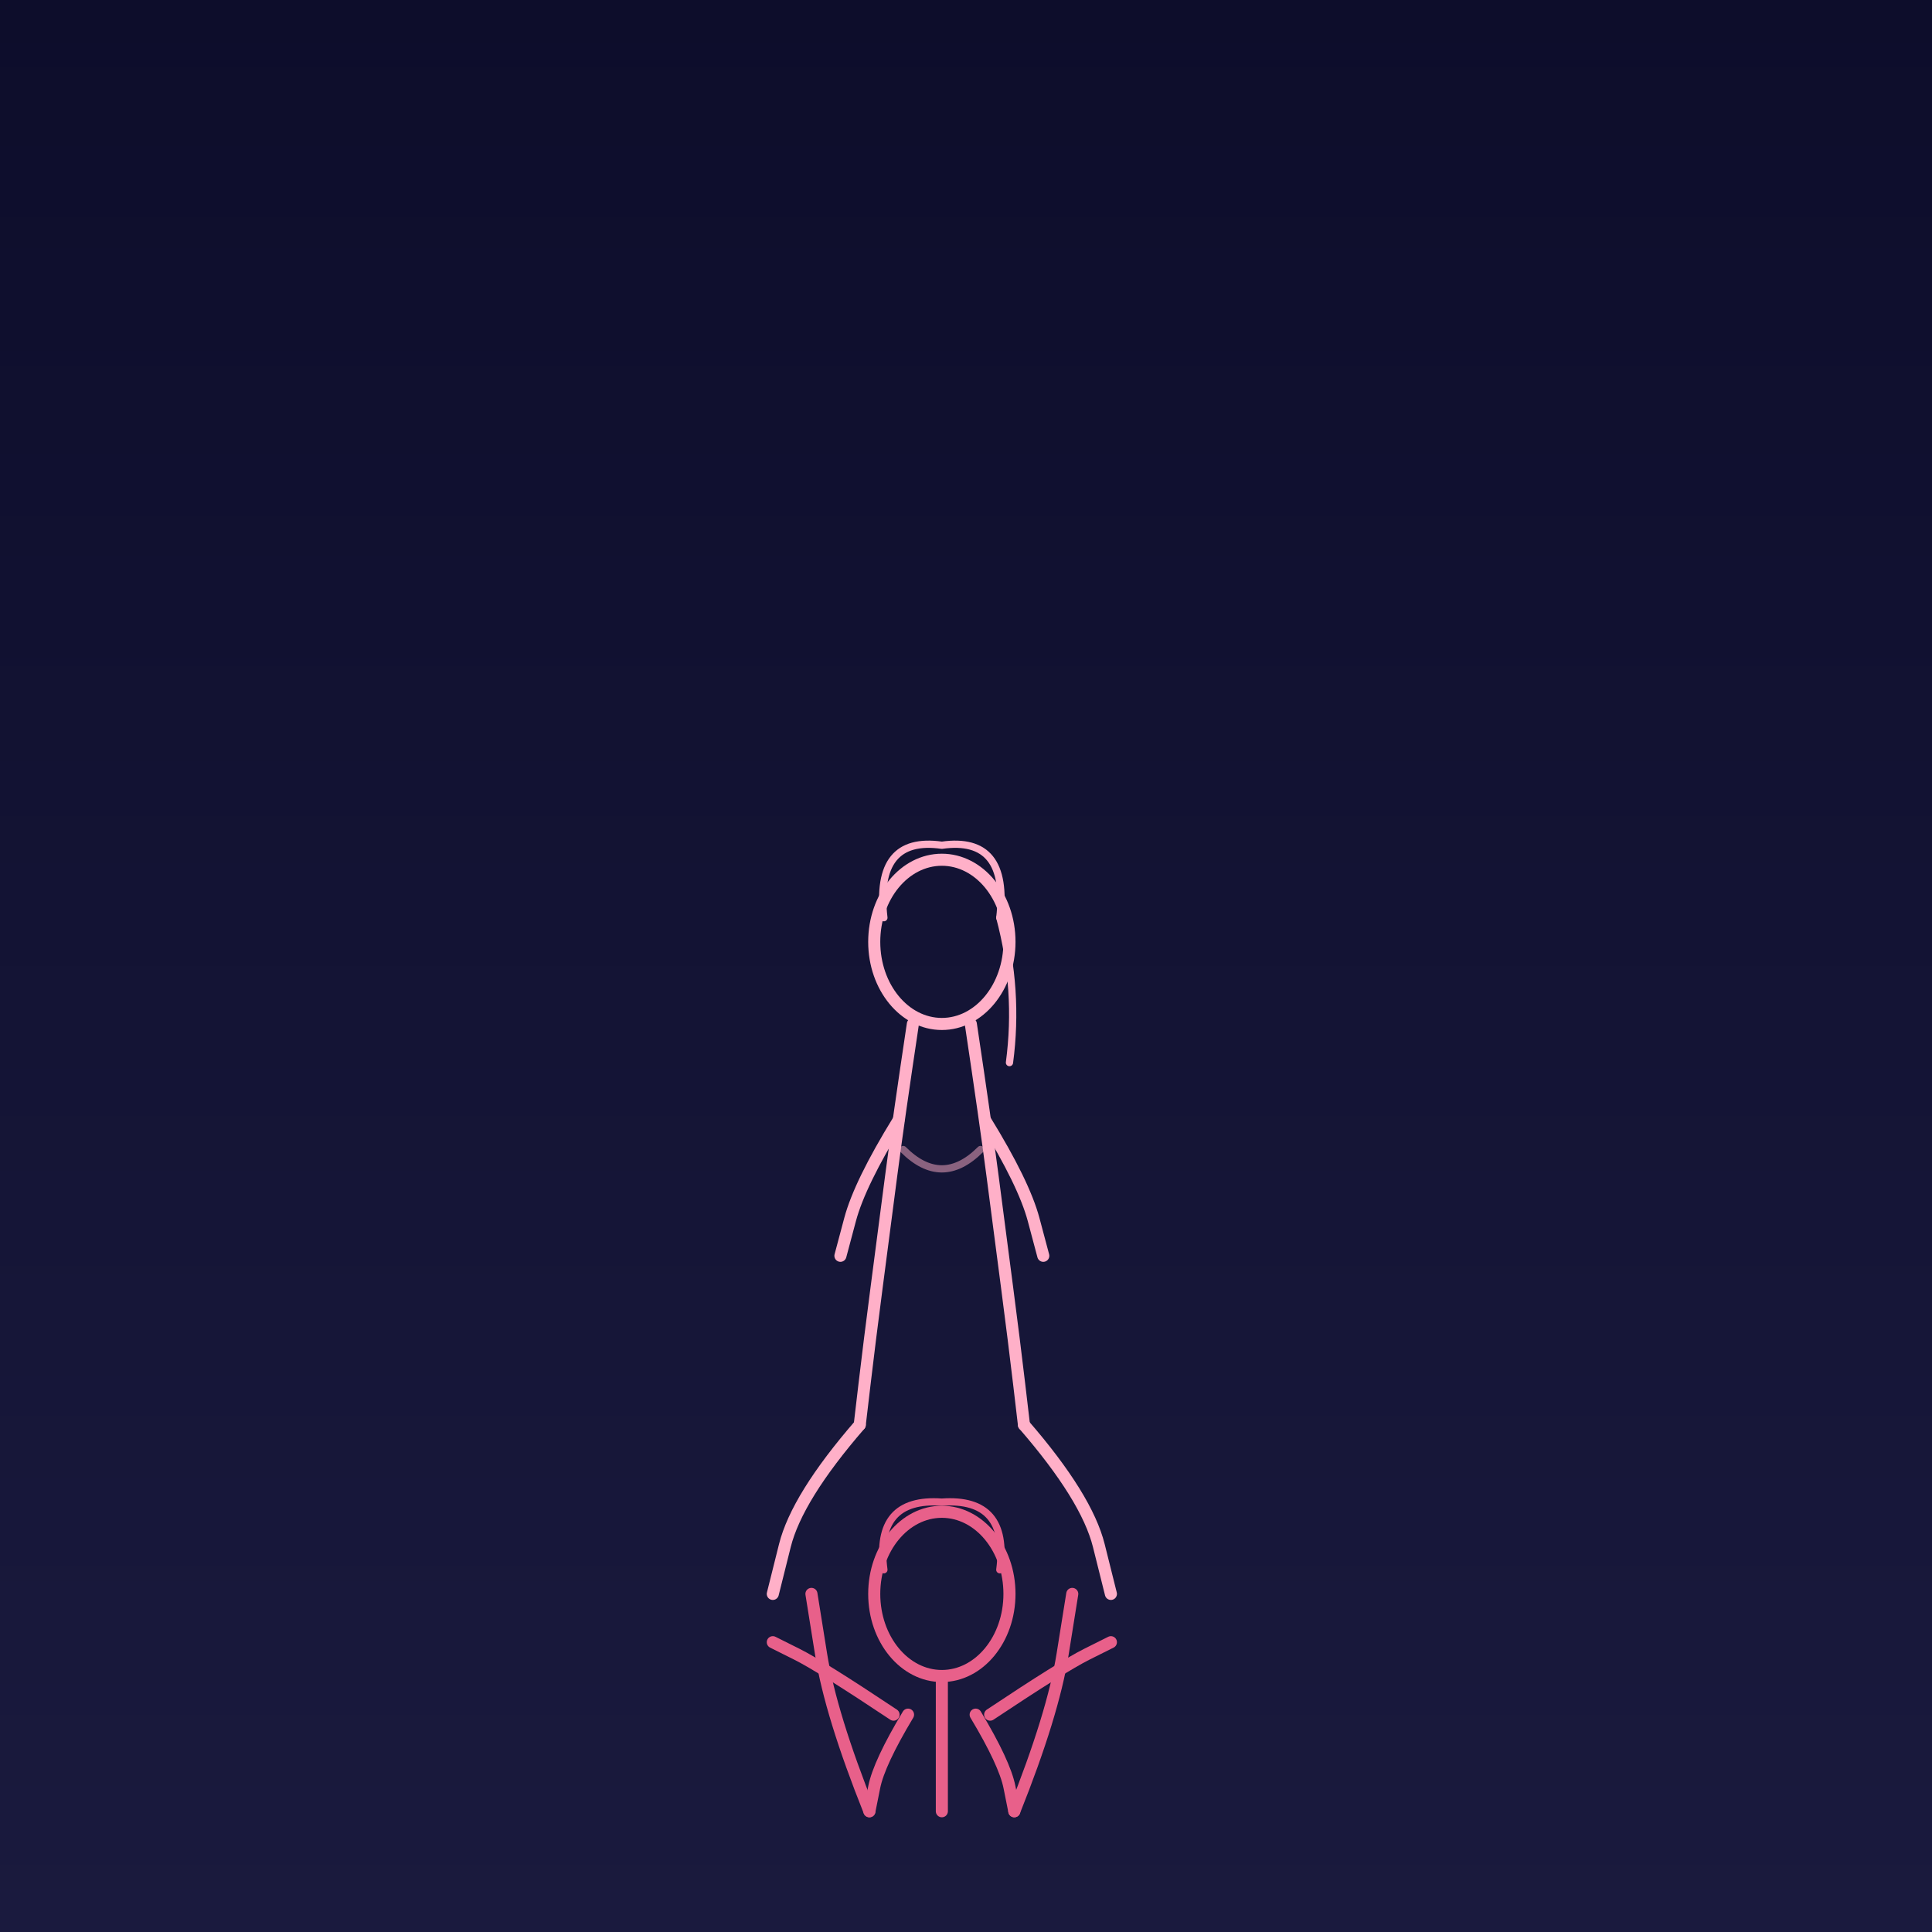
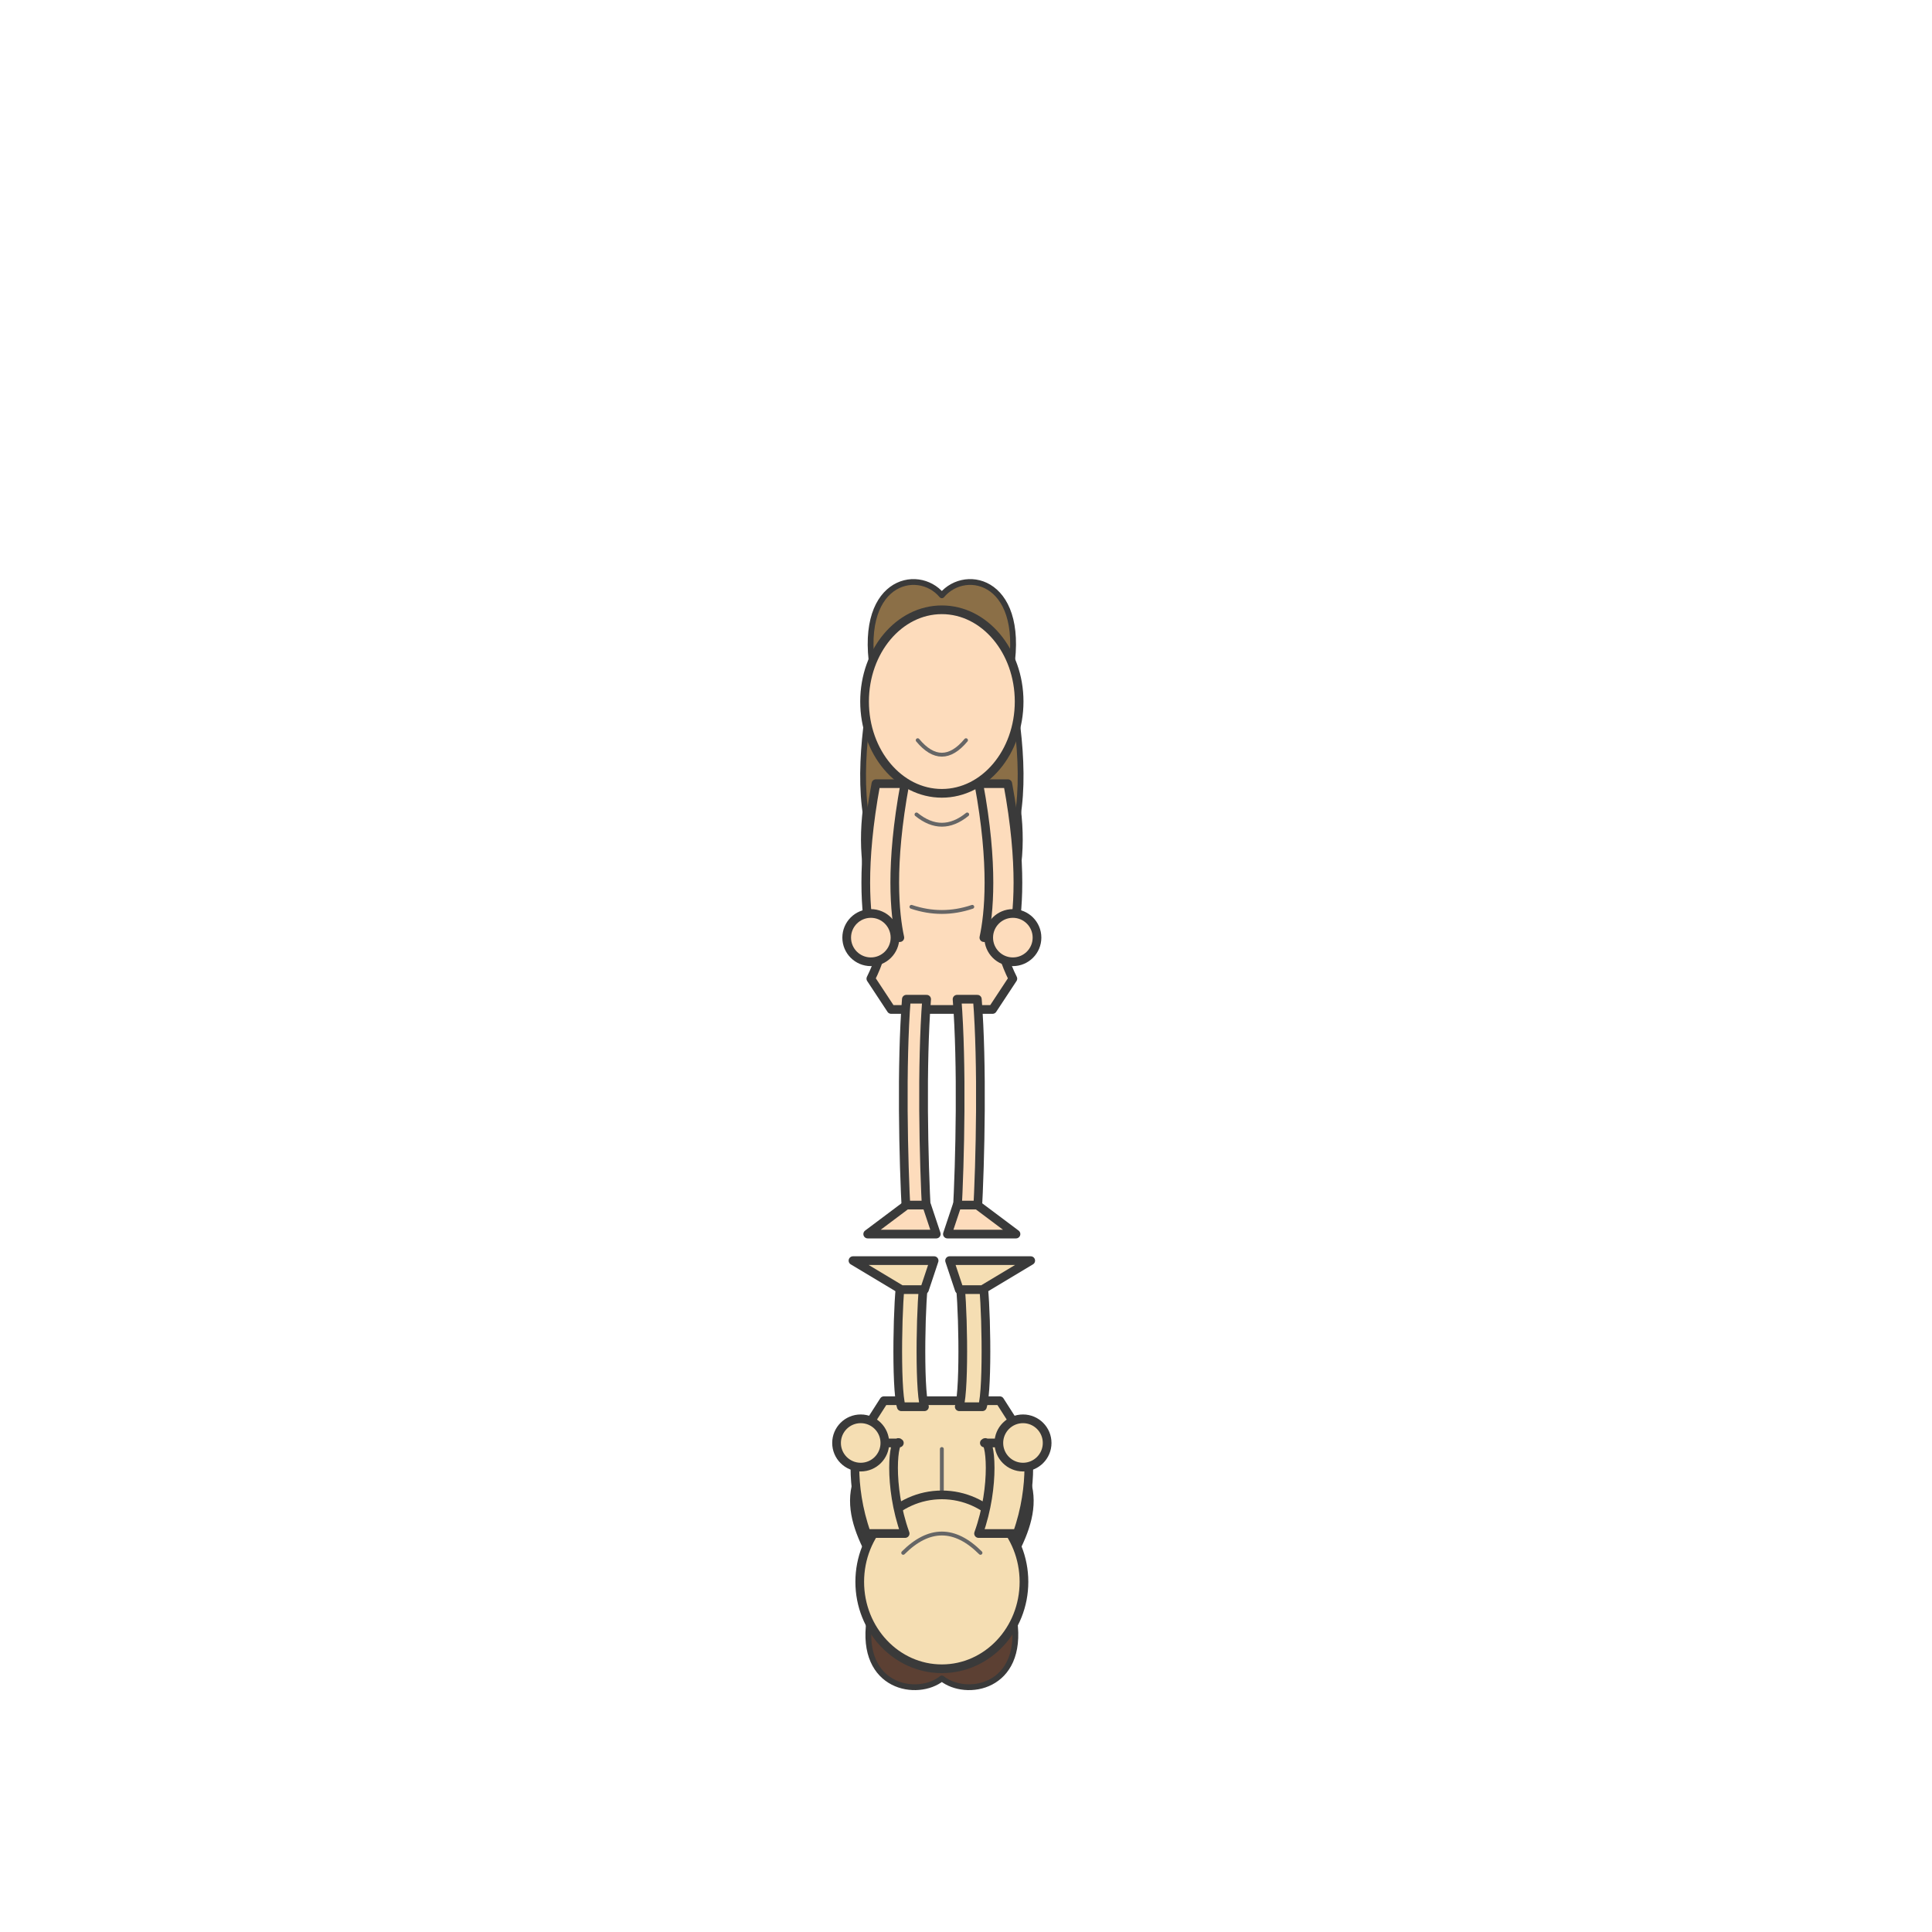
<svg xmlns="http://www.w3.org/2000/svg" viewBox="0 0 400 400" width="400" height="400">
-   <defs>
-     <linearGradient id="bg" x1="0" y1="0" x2="0" y2="1">
-       <stop offset="0%" stop-color="#0d0d2b" />
-       <stop offset="100%" stop-color="#1a1a3e" />
-     </linearGradient>
-   </defs>
-   <rect width="400" height="400" fill="url(#bg)" />
-   <ellipse cx="195" cy="330" rx="14" ry="17" fill="none" stroke="#E8608A" stroke-width="2.5" stroke-linecap="round" />
-   <path d="M183,325 Q181,310 195,311 Q209,310 207,325" fill="none" stroke="#E8608A" stroke-width="1.5" stroke-linecap="round" stroke-linejoin="round" opacity="1" />
-   <path d="M195,347 Q195,360 195.0,367.5 L195,375" fill="none" stroke="#E8608A" stroke-width="2.5" stroke-linecap="round" stroke-linejoin="round" opacity="1" />
-   <path d="M188,355 Q182,365 181.0,370.0 L180,375" fill="none" stroke="#E8608A" stroke-width="2.5" stroke-linecap="round" stroke-linejoin="round" opacity="1" />
-   <path d="M202,355 Q208,365 209.0,370.0 L210,375" fill="none" stroke="#E8608A" stroke-width="2.5" stroke-linecap="round" stroke-linejoin="round" opacity="1" />
-   <path d="M180,375 Q172,355 170.0,342.5 L168,330" fill="none" stroke="#E8608A" stroke-width="2.5" stroke-linecap="round" stroke-linejoin="round" opacity="1" />
-   <path d="M210,375 Q218,355 220.0,342.5 L222,330" fill="none" stroke="#E8608A" stroke-width="2.5" stroke-linecap="round" stroke-linejoin="round" opacity="1" />
-   <path d="M185,355 Q170,345 165.0,342.5 L160,340" fill="none" stroke="#E8608A" stroke-width="2.5" stroke-linecap="round" stroke-linejoin="round" opacity="1" />
-   <path d="M205,355 Q220,345 225.0,342.5 L230,340" fill="none" stroke="#E8608A" stroke-width="2.5" stroke-linecap="round" stroke-linejoin="round" opacity="1" />
-   <ellipse cx="195" cy="195" rx="14" ry="17" fill="none" stroke="#FFB0C8" stroke-width="2.5" stroke-linecap="round" />
-   <path d="M183,190 Q181,173 195,175 Q209,173 207,190" fill="none" stroke="#FFB0C8" stroke-width="1.5" stroke-linecap="round" stroke-linejoin="round" opacity="1" />
-   <path d="M207,190 Q211,205 209,220" fill="none" stroke="#FFB0C8" stroke-width="1.5" stroke-linecap="round" stroke-linejoin="round" opacity="1" />
-   <path d="M189,212 Q186,232 184.5,243.5 Q183,255 181.5,266.5 Q180,278 179.0,286.5 L178,295" fill="none" stroke="#FFB0C8" stroke-width="2.5" stroke-linecap="round" stroke-linejoin="round" opacity="1" />
-   <path d="M201,212 Q204,232 205.5,243.5 Q207,255 208.5,266.5 Q210,278 211.0,286.5 L212,295" fill="none" stroke="#FFB0C8" stroke-width="2.5" stroke-linecap="round" stroke-linejoin="round" opacity="1" />
-   <path d="M187,238 Q195,246 203,238" fill="none" stroke="#FFB0C8" stroke-width="1.5" stroke-linecap="round" stroke-linejoin="round" opacity="0.5" />
-   <path d="M178,295 Q165,310 162.5,320.0 L160,330" fill="none" stroke="#FFB0C8" stroke-width="2.5" stroke-linecap="round" stroke-linejoin="round" opacity="1" />
-   <path d="M212,295 Q225,310 227.5,320.0 L230,330" fill="none" stroke="#FFB0C8" stroke-width="2.5" stroke-linecap="round" stroke-linejoin="round" opacity="1" />
-   <path d="M186,232 Q178,245 176.0,252.5 L174,260" fill="none" stroke="#FFB0C8" stroke-width="2.5" stroke-linecap="round" stroke-linejoin="round" opacity="1" />
-   <path d="M204,232 Q212,245 214.0,252.5 L216,260" fill="none" stroke="#FFB0C8" stroke-width="2.5" stroke-linecap="round" stroke-linejoin="round" opacity="1" />
+   <rect width="400" height="400" fill="#FFFFFF" />
+   <path d="M181.35,158.0 C179.25,166.5 178.2,175 180.3,183.5 C184.5,189.875 183.45,196.25 180.3,202.625 L184.5,209.0 L205.5,209.0 L209.7,202.625 C206.55,196.25 205.5,189.875 209.7,183.5 C211.8,175 210.75,166.5 208.65,158.0 Z" fill="#FDDCBC" stroke="#3a3a3a" stroke-width="1.8" stroke-linecap="round" stroke-linejoin="round" />
+   <path d="M189.75,168.625 Q195,172.875 200.25,168.625" fill="none" stroke="#666666" stroke-width="0.8" stroke-linecap="round" />
+   <path d="M188.7,187.75 Q195,189.875 201.3,187.75" fill="none" stroke="#666666" stroke-width="0.8" stroke-linecap="round" />
+   <path d="M191.85,158.0 L192.48,151.625 L197.52,151.625 L198.15,158.0 Z" fill="#FDDCBC" stroke="#3a3a3a" stroke-width="1.8" stroke-linecap="round" stroke-linejoin="round" />
+   <path d="M181,140.25 C177,120.25 190,117.25 195,123.25 C200,117.25 213,120.25 209,140.25 C211,150.25 213,165.25 209,175.25 L205,170.25 C203,160.25 205,150.25 207,143.25 L183,143.25 C185,150.25 187,160.25 185,170.25 L181,175.25 C177,165.25 179,150.25 181,140.25 Z" fill="#8B6F47" stroke="#3a3a3a" stroke-width="1.2" stroke-linecap="round" stroke-linejoin="round" />
+   <ellipse cx="195" cy="145.25" rx="16" ry="19" fill="#FDDCBC" stroke="#3a3a3a" stroke-width="1.8" />
+   <path d="M190,153.25 Q195,159.25 200,153.25" fill="none" stroke="#666666" stroke-width="0.8" stroke-linecap="round" />
+   <path d="M187.65,206.875 C186.6,220.25 187.02,240.25 187.65,251.5 L191.85,251.5 C191.22,240.25 190.8,220.25 191.85,206.875 Z" fill="#FDDCBC" stroke="#3a3a3a" stroke-width="1.8" stroke-linecap="round" stroke-linejoin="round" />
+   <path d="M198.15,206.875 C199.2,220.25 198.78,240.25 198.15,251.5 L202.35,251.5 C202.98,240.25 203.4,220.25 202.35,206.875 Z" fill="#FDDCBC" stroke="#3a3a3a" stroke-width="1.8" stroke-linecap="round" stroke-linejoin="round" />
+   <path d="M187.65,249.5 L179.65,255.5 L193.85,255.5 L191.85,249.5 Z" fill="#FDDCBC" stroke="#3a3a3a" stroke-width="1.8" stroke-linecap="round" stroke-linejoin="round" />
+   <path d="M198.15,249.5 L196.15,255.5 L210.35,255.5 L202.35,249.5 Z" fill="#FDDCBC" stroke="#3a3a3a" stroke-width="1.8" stroke-linecap="round" stroke-linejoin="round" />
+   <path d="M181.35,162.25 C178.2,179.25 179.25,189.25 180.3,194.125 L186.3,194.125 C185.25,189.25 184.2,179.25 187.35,162.25 Z" fill="#FDDCBC" stroke="#3a3a3a" stroke-width="1.8" stroke-linecap="round" stroke-linejoin="round" />
+   <path d="M202.65,162.25 C205.8,179.25 204.75,189.25 203.7,194.125 L209.7,194.125 C210.75,189.25 211.8,179.25 208.65,162.25 Z" fill="#FDDCBC" stroke="#3a3a3a" stroke-width="1.8" stroke-linecap="round" stroke-linejoin="round" />
+   <ellipse cx="180.3" cy="194.125" rx="5" ry="5" fill="#FDDCBC" stroke="#3a3a3a" stroke-width="1.8" />
+   <ellipse cx="209.7" cy="194.125" rx="5" ry="5" fill="#FDDCBC" stroke="#3a3a3a" stroke-width="1.8" />
+   <g transform="rotate(180,195,310)">
+     <path d="M179.4,300.0 C177.0,305.0 175.8,310 178.2,315.0 C180.6,320.0 181.08,323.75 180.6,326.25 L183.0,330.0 L207.0,330.0 L209.4,326.25 C208.92,323.75 209.4,320.0 211.8,315.0 C214.2,310 213.0,305.0 210.6,300.0 Z" fill="#F5DEB3" stroke="#3a3a3a" stroke-width="1.8" stroke-linecap="round" stroke-linejoin="round" />
+     <path d="M186.6,305.0 Q195,307.5 203.4,305.0" fill="none" stroke="#666666" stroke-width="0.8" stroke-linecap="round" />
+     <path d="M195,310 L195,320.0" fill="none" stroke="#666666" stroke-width="0.8" stroke-linecap="round" />
+     <path d="M191.4,300.0 L192.12,296.25 L197.88,296.25 L198.6,300.0 Z" fill="#F5DEB3" stroke="#3a3a3a" stroke-width="1.8" stroke-linecap="round" stroke-linejoin="round" />
+     <path d="M180,284.5 C178,270.5 190,268.5 195,272.5 C200,268.5 212,270.5 210,284.5 C208,280.5 200,276.5 195,278.5 C190,276.5 182,280.5 180,284.5 Z" fill="#5C4033" stroke="#3a3a3a" stroke-width="1.2" stroke-linecap="round" stroke-linejoin="round" />
+     <ellipse cx="195" cy="292.5" rx="17" ry="18" fill="#F5DEB3" stroke="#3a3a3a" stroke-width="1.8" />
+     <path d="M187,298.5 Q195,306.5 203,298.5" fill="none" stroke="#666666" stroke-width="0.8" stroke-linecap="round" />
+     <path d="M186.6,328.75 C185.4,332.5 185.88,352.5 186.6,355.0 L191.4,355.0 C190.68,352.5 190.2,332.5 191.4,328.75 Z" fill="#F5DEB3" stroke="#3a3a3a" stroke-width="1.8" stroke-linecap="round" stroke-linejoin="round" />
+     <path d="M198.6,328.75 C199.8,332.5 199.32,352.5 198.6,355.0 L203.4,355.0 C204.12,352.5 204.6,332.5 203.4,328.75 Z" fill="#F5DEB3" stroke="#3a3a3a" stroke-width="1.8" stroke-linecap="round" stroke-linejoin="round" />
+     <path d="M186.6,353.0 L176.6,359.0 L193.4,359.0 L191.4,353.0 Z" fill="#F5DEB3" stroke="#3a3a3a" stroke-width="1.8" stroke-linecap="round" stroke-linejoin="round" />
+     <path d="M198.6,353.0 L196.6,359.0 L213.4,359.0 L203.4,353.0 Z" fill="#F5DEB3" stroke="#3a3a3a" stroke-width="1.8" stroke-linecap="round" stroke-linejoin="round" />
+     <path d="M179.4,302.5 C175.8,312.5 177.0,322.5 178.2,321.25 L186.2,321.25 C185.0,322.5 183.8,312.5 187.4,302.5 Z" fill="#F5DEB3" stroke="#3a3a3a" stroke-width="1.8" stroke-linecap="round" stroke-linejoin="round" />
+     <path d="M202.6,302.5 C206.2,312.5 205.0,322.5 203.8,321.25 L211.8,321.25 C213.0,322.5 214.2,312.5 210.6,302.5 Z" fill="#F5DEB3" stroke="#3a3a3a" stroke-width="1.8" stroke-linecap="round" stroke-linejoin="round" />
+     <ellipse cx="178.2" cy="321.25" rx="5" ry="5" fill="#F5DEB3" stroke="#3a3a3a" stroke-width="1.8" />
+     <ellipse cx="211.8" cy="321.25" rx="5" ry="5" fill="#F5DEB3" stroke="#3a3a3a" stroke-width="1.8" />
+   </g>
</svg>
